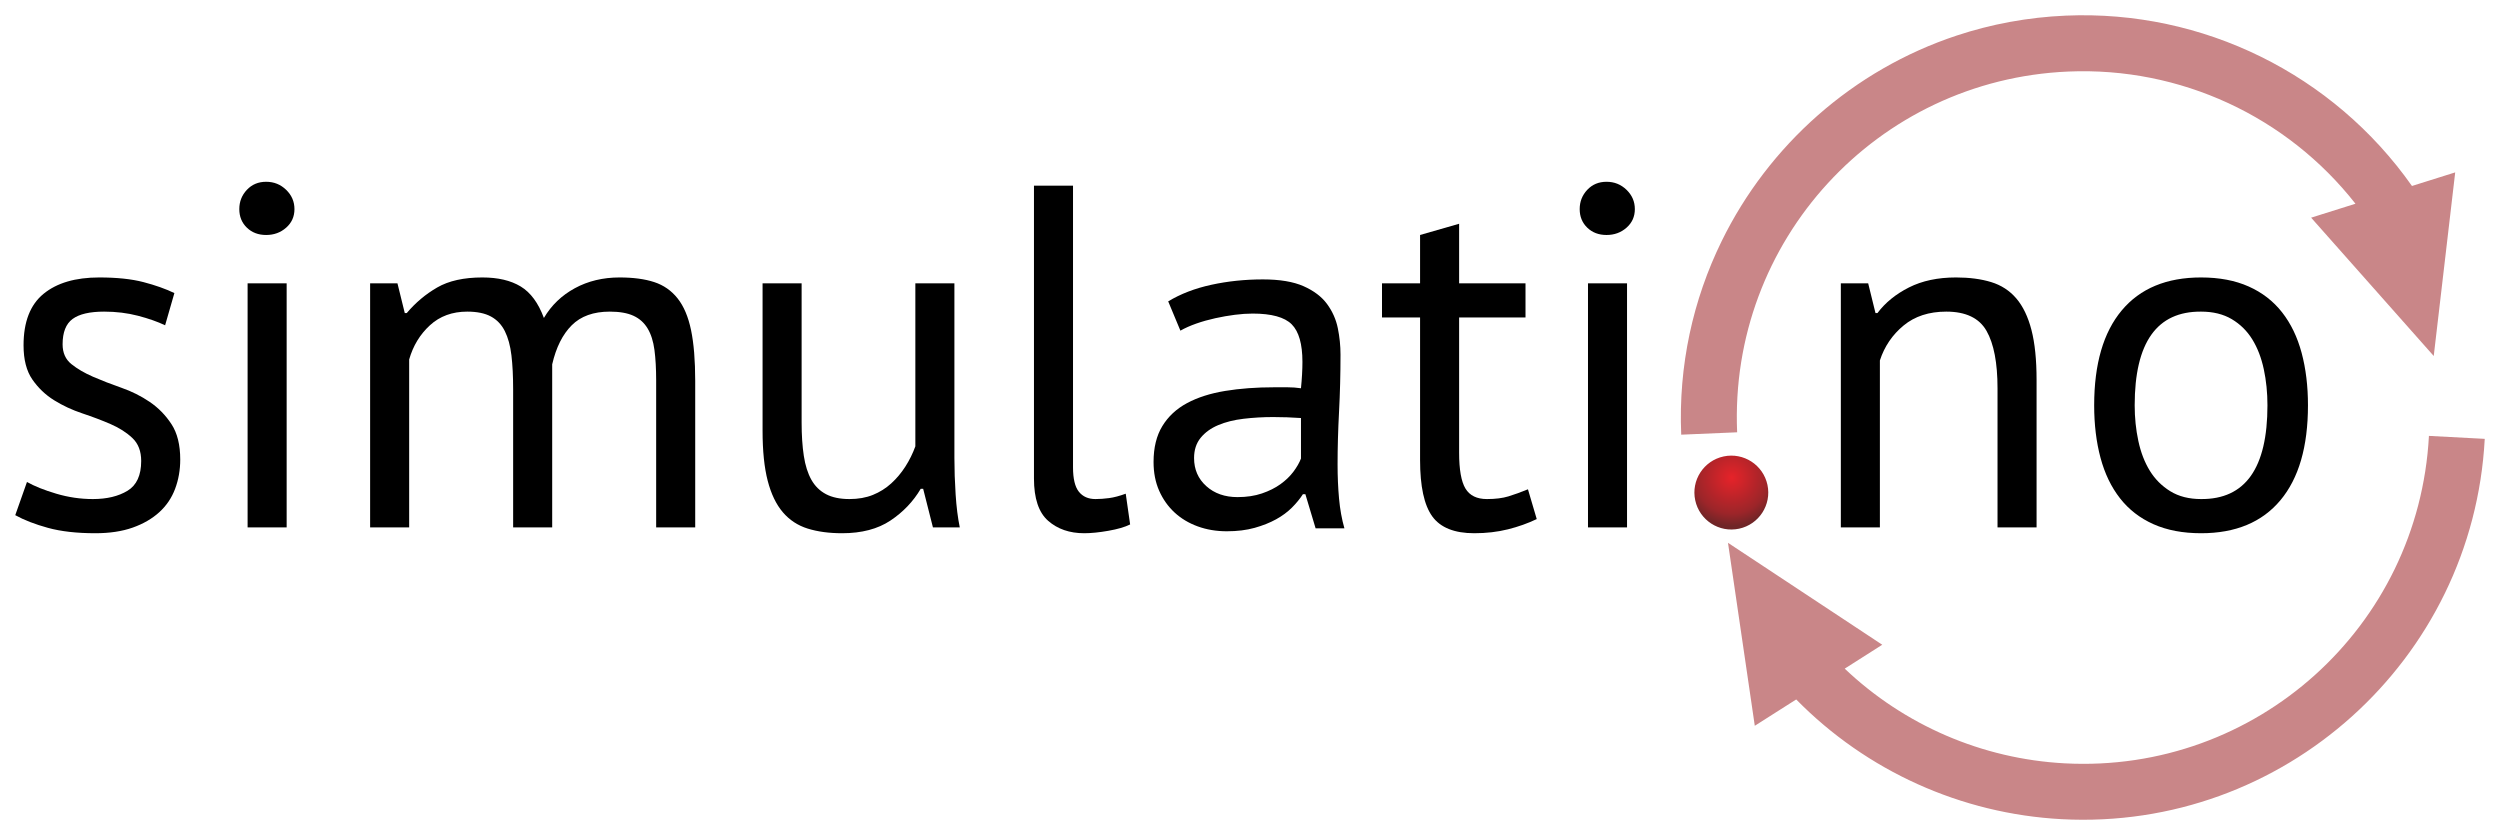
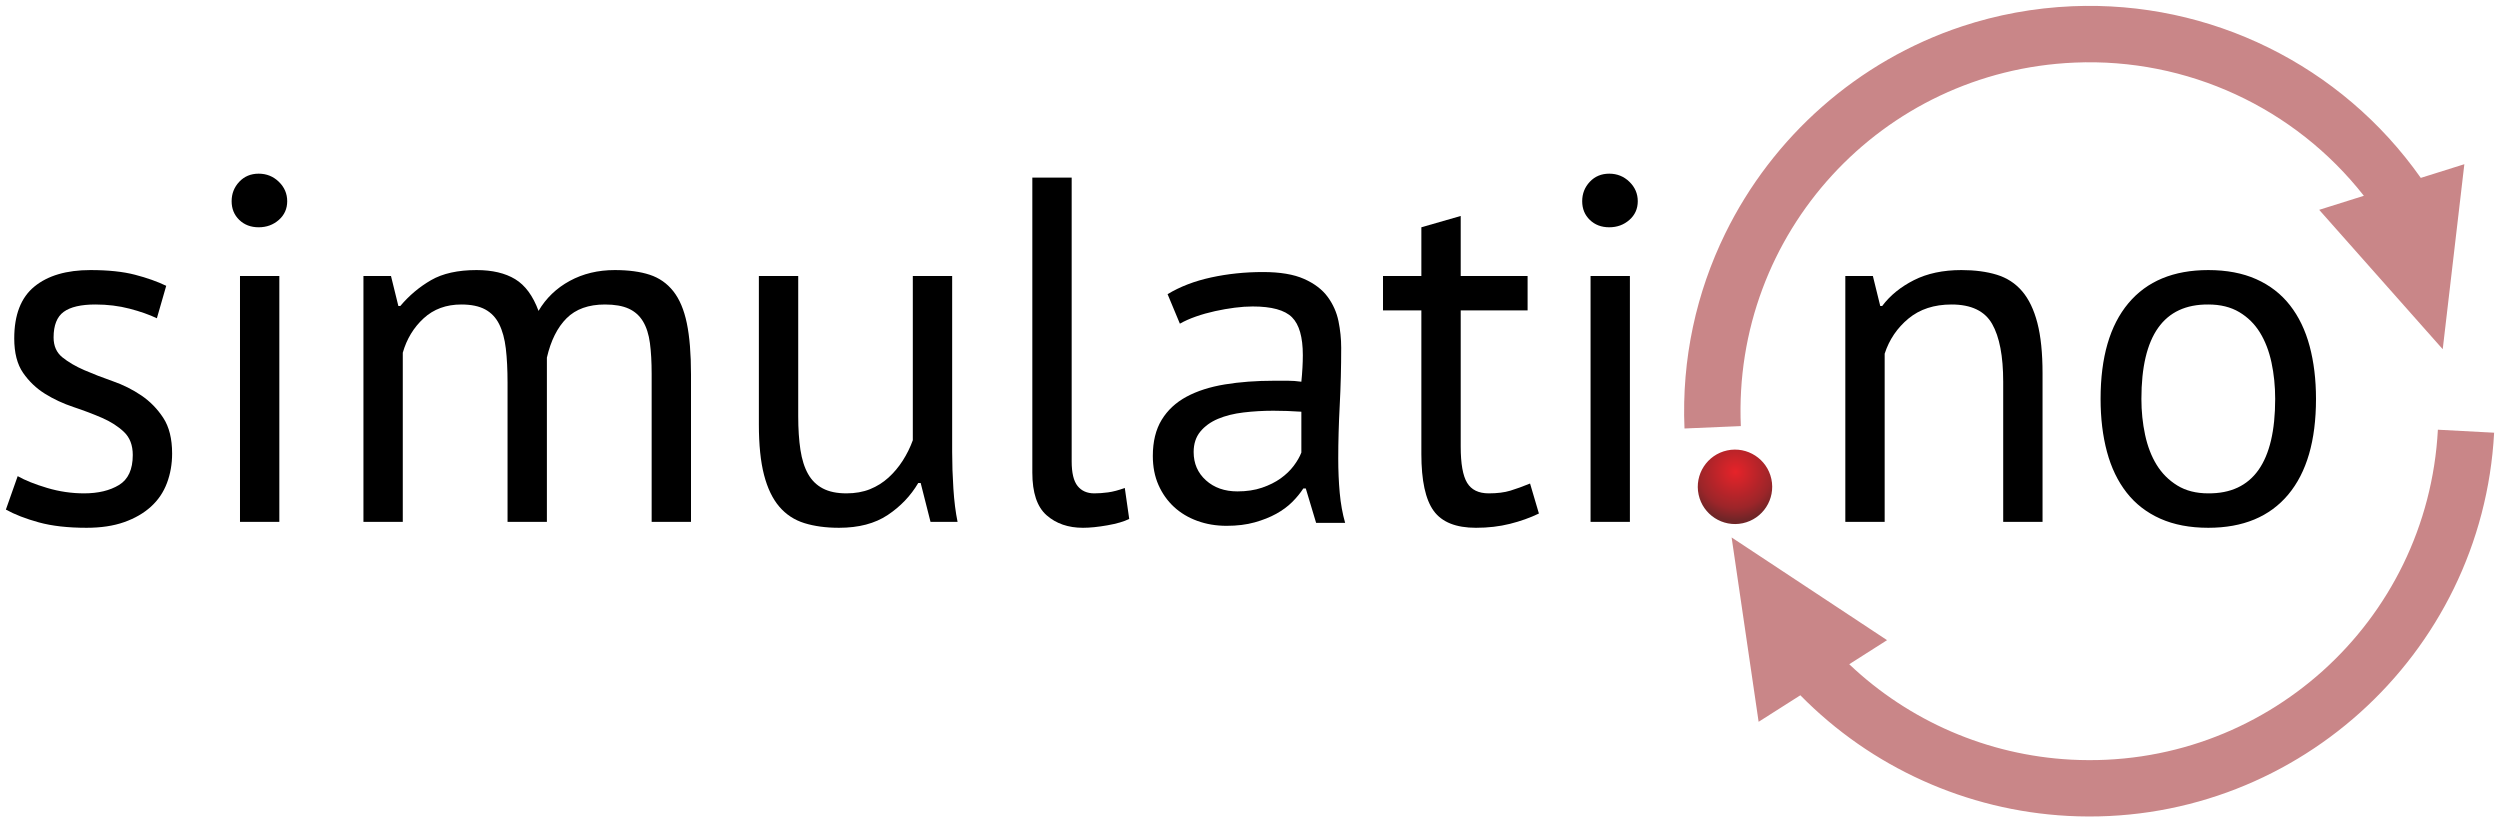
- <svg xmlns="http://www.w3.org/2000/svg" version="1.1" x="0" y="0" width="163.893" height="54.741" viewBox="0 0 163.893 54.741" id="svg2">
+ <svg xmlns="http://www.w3.org/2000/svg" version="1.1" x="0" y="0" width="425.12" height="139.843" viewBox="0 0 425.12 139.843" id="svg2">
  <defs id="defs4">
    <radialGradient id="Gradient_1" gradientUnits="userSpaceOnUse" cx="-6.2" cy="6.056" r="1" gradientTransform="matrix(4.407,-0.941,0.941,4.407,136.5,-0.246)">
      <stop offset="0" stop-color="#E62329" id="stop7" />
      <stop offset="0.527" stop-color="#9C2529" id="stop9" />
      <stop offset="0.527" stop-color="#9C2529" id="stop11" />
      <stop offset="0.705" stop-color="#702527" id="stop13" />
      <stop offset="1" stop-color="#702527" id="stop15" />
    </radialGradient>
  </defs>
-   <g id="g3513">
+   <g id="g3513" transform="matrix(2.613579,0,0,2.613579,-1.613579,-1.613579)">
    <path d="m 9.256,30.221 q 0,-0.96 -0.576,-1.504 -0.576,-0.544 -1.424,-0.912 -0.848,-0.368 -1.856,-0.704 -1.008,-0.336 -1.856,-0.864 -0.848,-0.528 -1.424,-1.36 -0.576,-0.832 -0.576,-2.24 0,-2.304 1.312,-3.376 1.312,-1.072 3.648,-1.072 1.728,0 2.896,0.304 1.168,0.304 2.032,0.72 l -0.608,2.112 q -0.736,-0.352 -1.776,-0.624 -1.04,-0.272 -2.224,-0.272 -1.408,0 -2.064,0.48 -0.656,0.48 -0.656,1.664 0,0.832 0.576,1.296 0.576,0.464 1.424,0.832 0.848,0.368 1.856,0.72 1.008,0.352 1.856,0.928 0.848,0.576 1.424,1.456 0.576,0.88 0.576,2.32 0,1.024 -0.336,1.92 -0.336,0.896 -1.04,1.536 -0.704,0.64 -1.744,1.008 -1.04,0.368 -2.448,0.368 -1.824,0 -3.104,-0.352 -1.28,-0.352 -2.144,-0.832 l 0.768,-2.176 q 0.736,0.416 1.92,0.768 1.184,0.352 2.4,0.352 1.376,0 2.272,-0.544 0.896,-0.544 0.896,-1.952 z" id="path18" style="fill:#000000" />
    <path d="m 16.232,18.573 2.56,0 0,16 -2.56,0 z m -0.544,-4.864 q 0,-0.736 0.496,-1.264 0.496,-0.528 1.264,-0.528 0.768,0 1.312,0.528 0.544,0.528 0.544,1.264 0,0.736 -0.544,1.216 -0.544,0.48 -1.312,0.48 -0.768,0 -1.264,-0.48 -0.496,-0.48 -0.496,-1.216 z" id="path20" style="fill:#000000" />
    <path d="m 33.64,34.573 0,-9.056 q 0,-1.28 -0.112,-2.224 -0.112,-0.944 -0.432,-1.584 -0.32,-0.64 -0.912,-0.96 -0.592,-0.32 -1.552,-0.32 -1.472,0 -2.448,0.896 -0.976,0.896 -1.36,2.24 l 0,11.008 -2.56,0 0,-16 1.792,0 0.48,1.952 0.128,0 q 0.864,-1.024 2,-1.68 1.136,-0.656 2.96,-0.656 1.536,0 2.512,0.592 0.976,0.592 1.52,2.064 0.736,-1.248 2.032,-1.952 1.296,-0.704 2.928,-0.704 1.344,0 2.272,0.304 0.928,0.304 1.536,1.072 0.608,0.768 0.88,2.08 0.272,1.312 0.272,3.328 l 0,9.6 -2.56,0 0,-9.632 q 0,-1.152 -0.112,-2 -0.112,-0.848 -0.448,-1.408 -0.336,-0.56 -0.928,-0.832 -0.592,-0.272 -1.552,-0.272 -1.6,0 -2.496,0.896 -0.896,0.896 -1.28,2.56 l 0,10.688 z" id="path22" style="fill:#000000" />
    <path d="m 52.552,18.573 0,9.12 q 0,1.248 0.144,2.192 0.144,0.944 0.496,1.568 0.352,0.624 0.96,0.944 0.608,0.32 1.536,0.32 0.864,0 1.536,-0.272 0.672,-0.272 1.2,-0.752 0.528,-0.48 0.928,-1.104 0.4,-0.624 0.656,-1.328 l 0,-10.688 2.56,0 0,11.456 q 0,1.152 0.08,2.384 0.08,1.232 0.272,2.16 l -1.76,0 -0.64,-2.528 -0.16,0 q -0.736,1.248 -1.984,2.08 -1.248,0.832 -3.168,0.832 -1.28,0 -2.256,-0.304 -0.976,-0.304 -1.632,-1.072 -0.656,-0.768 -0.992,-2.064 -0.336,-1.296 -0.336,-3.28 l 0,-9.664 z" id="path24" style="fill:#000000" />
    <path d="m 70.344,30.637 q 0,1.12 0.384,1.6 0.384,0.48 1.088,0.48 0.416,0 0.896,-0.064 0.48,-0.064 1.088,-0.288 l 0.288,2.016 q -0.512,0.256 -1.424,0.416 -0.912,0.16 -1.584,0.16 -1.44,0 -2.368,-0.816 -0.928,-0.816 -0.928,-2.768 l 0,-19.2 2.56,0 z" id="path26" style="fill:#000000" />
    <path d="m 76.584,19.757 q 1.216,-0.736 2.832,-1.088 1.616,-0.352 3.376,-0.352 1.664,0 2.672,0.448 1.008,0.448 1.536,1.168 0.528,0.72 0.704,1.584 0.176,0.864 0.176,1.728 0,1.92 -0.096,3.744 -0.096,1.824 -0.096,3.456 0,1.184 0.096,2.24 0.096,1.056 0.352,1.952 l -1.888,0 -0.672,-2.24 -0.16,0 q -0.288,0.448 -0.72,0.88 -0.432,0.432 -1.04,0.768 -0.608,0.336 -1.408,0.56 -0.8,0.224 -1.824,0.224 -1.024,0 -1.904,-0.32 -0.88,-0.32 -1.52,-0.912 -0.64,-0.592 -1.008,-1.424 -0.368,-0.832 -0.368,-1.888 0,-1.408 0.576,-2.352 0.576,-0.944 1.616,-1.504 1.04,-0.56 2.496,-0.8 1.456,-0.24 3.216,-0.24 0.448,0 0.88,0 0.432,0 0.88,0.064 0.096,-0.96 0.096,-1.728 0,-1.76 -0.704,-2.464 -0.704,-0.704 -2.56,-0.704 -0.544,0 -1.168,0.08 -0.624,0.08 -1.28,0.224 -0.656,0.144 -1.248,0.352 -0.592,0.208 -1.04,0.464 z m 4.544,12.832 q 0.896,0 1.6,-0.24 0.704,-0.24 1.216,-0.608 0.512,-0.368 0.848,-0.816 0.336,-0.448 0.496,-0.864 l 0,-2.656 q -0.448,-0.032 -0.912,-0.048 -0.464,-0.016 -0.912,-0.016 -0.992,0 -1.936,0.112 -0.944,0.112 -1.664,0.416 -0.72,0.304 -1.152,0.832 -0.432,0.528 -0.432,1.328 0,1.12 0.8,1.84 0.8,0.72 2.048,0.72 z" id="path28" style="fill:#000000" />
    <path d="m 90.6,18.573 2.496,0 0,-3.168 2.56,-0.736 0,3.904 4.352,0 0,2.24 -4.352,0 0,8.864 q 0,1.664 0.416,2.352 0.416,0.688 1.408,0.688 0.832,0 1.408,-0.176 0.576,-0.176 1.28,-0.464 l 0.576,1.952 q -0.864,0.416 -1.888,0.672 -1.024,0.256 -2.208,0.256 -1.952,0 -2.752,-1.104 -0.8,-1.104 -0.8,-3.696 l 0,-9.344 -2.496,0 z" id="path30" style="fill:#000000" />
    <path d="m 104.104,18.573 2.56,0 0,16 -2.56,0 z m -0.544,-4.864 q 0,-0.736 0.496,-1.264 0.496,-0.528 1.264,-0.528 0.768,0 1.312,0.528 0.544,0.528 0.544,1.264 0,0.736 -0.544,1.216 -0.544,0.48 -1.312,0.48 -0.768,0 -1.264,-0.48 -0.496,-0.48 -0.496,-1.216 z" id="path32" style="fill:#000000" />
    <path d="m 130.952,34.573 0,-9.12 q 0,-2.496 -0.72,-3.76 -0.72,-1.264 -2.64,-1.264 -1.696,0 -2.8,0.912 -1.104,0.912 -1.552,2.288 l 0,10.944 -2.56,0 0,-16 1.792,0 0.48,1.952 0.128,0 q 0.768,-1.024 2.064,-1.68 1.296,-0.656 3.088,-0.656 1.312,0 2.304,0.304 0.992,0.304 1.648,1.072 0.656,0.768 0.992,2.064 0.336,1.296 0.336,3.28 l 0,9.664 z" id="path34" style="fill:#000000" />
    <path d="m 137.288,26.573 q 0,-4.064 1.808,-6.224 1.808,-2.16 5.2,-2.16 1.792,0 3.12,0.592 1.328,0.592 2.192,1.696 0.864,1.104 1.28,2.656 0.416,1.552 0.416,3.44 0,4.064 -1.808,6.224 -1.808,2.16 -5.2,2.16 -1.792,0 -3.12,-0.592 -1.328,-0.592 -2.192,-1.696 -0.864,-1.104 -1.28,-2.656 -0.416,-1.552 -0.416,-3.44 z m 2.656,0 q 0,1.216 0.24,2.336 0.24,1.12 0.752,1.952 0.512,0.832 1.344,1.344 0.832,0.512 2.016,0.512 4.352,0.032 4.352,-6.144 0,-1.248 -0.24,-2.368 -0.24,-1.12 -0.752,-1.952 -0.512,-0.832 -1.344,-1.328 -0.832,-0.496 -2.016,-0.496 -4.352,-0.032 -4.352,6.144 z" id="path36" style="fill:#000000" />
    <g transform="translate(-1.348,-0.9638901)" id="g38">
      <path d="m 112.482,33.76 c -0.279,-1.308 0.555,-2.594 1.862,-2.873 1.307,-0.279 2.593,0.555 2.873,1.863 0.279,1.308 -0.555,2.595 -1.862,2.874 -1.307,0.279 -2.594,-0.555 -2.873,-1.864 z" id="path3357" style="fill:url(#Gradient_1)" />
      <g id="layer1-9" style="opacity:0.556">
        <g id="g2997">
          <path d="m 129.619,3.296 c -6.788,2.25 -12.32,7.178 -15.406,13.481 -1.87,3.819 -2.843,8.143 -2.649,12.683 l 3.666,-0.156 c -0.537,-12.548 9.161,-23.113 21.71,-23.65 7.343,-0.315 14.334,2.941 18.826,8.666 l -2.907,0.914 8.038,9.068 1.407,-12.037 -2.834,0.891 C 154.313,5.828 145.768,1.604 136.784,1.988 c -2.497,0.107 -4.902,0.559 -7.165,1.308 z" id="path2995" style="fill:#9e2529" />
          <path d="m 114.63,36.549 1.757,11.995 2.715,-1.726 c 4.606,4.687 10.812,7.497 17.404,7.849 14.521,0.773 26.962,-10.412 27.735,-24.933 l -3.659,-0.194 c -0.668,12.542 -11.335,22.134 -23.877,21.466 -5.414,-0.288 -10.522,-2.504 -14.423,-6.208 l 2.461,-1.566 -10.113,-6.683 z" id="path3036" style="fill:#9e2529" />
        </g>
      </g>
    </g>
  </g>
</svg>
